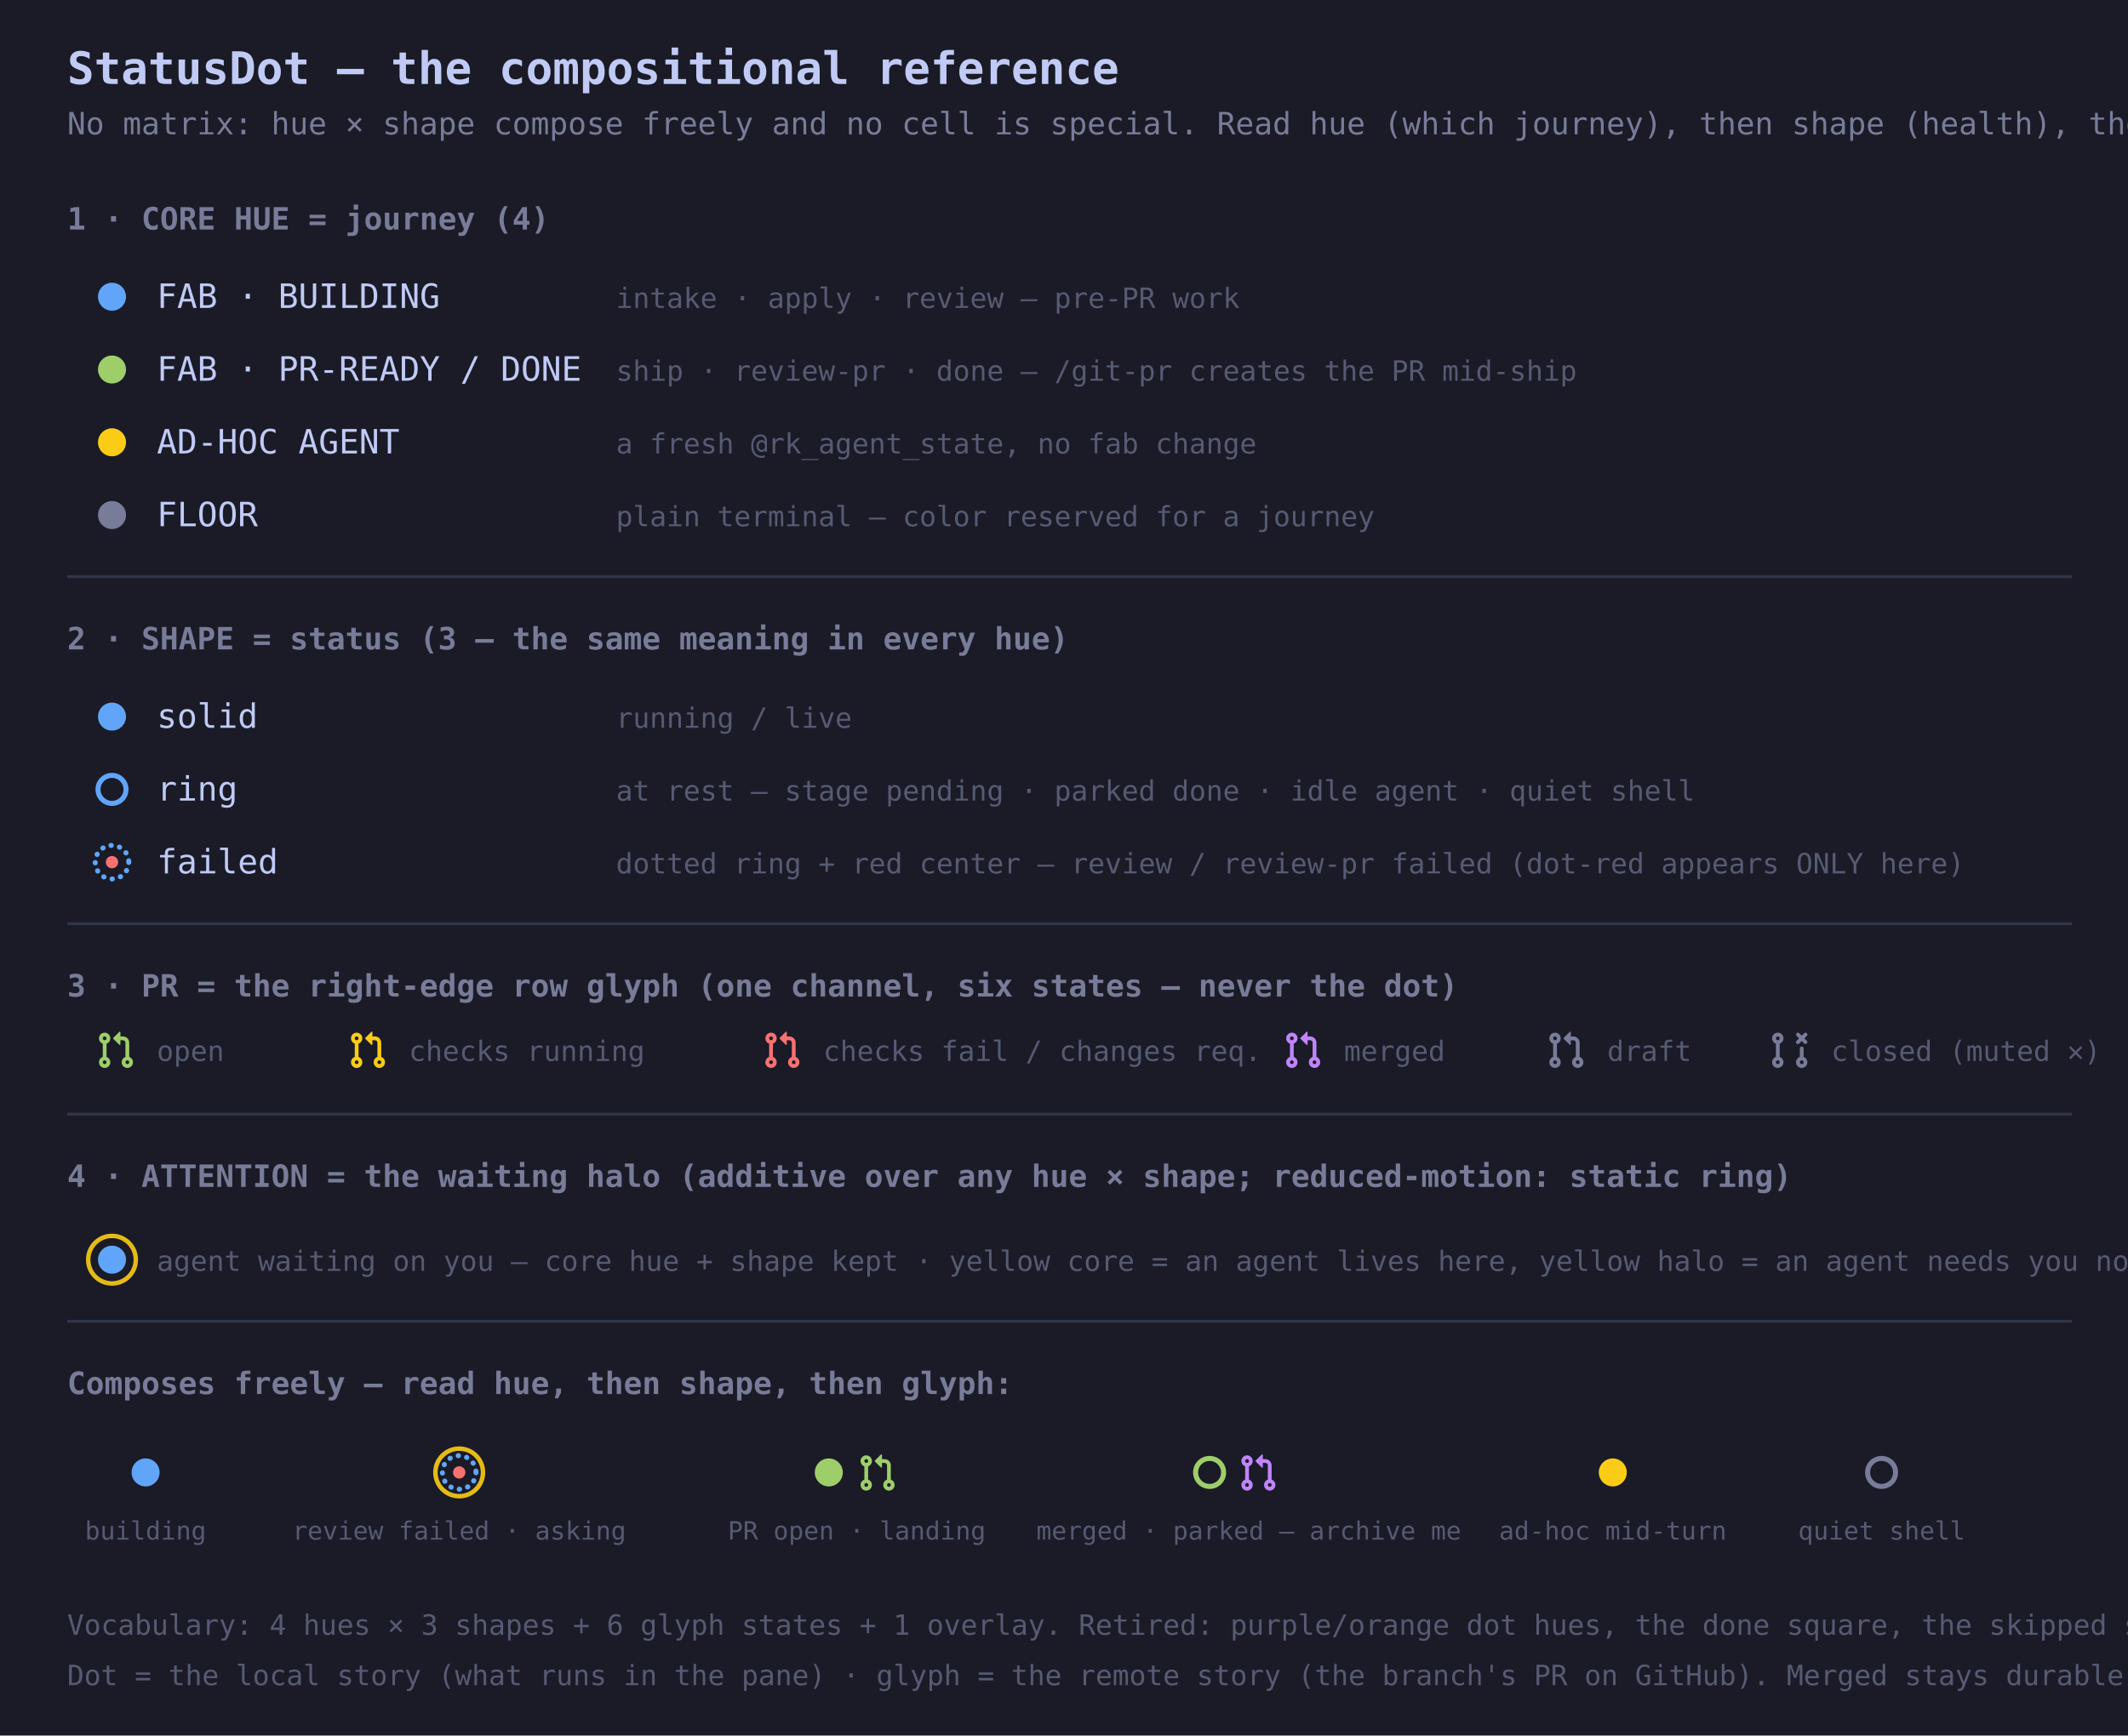
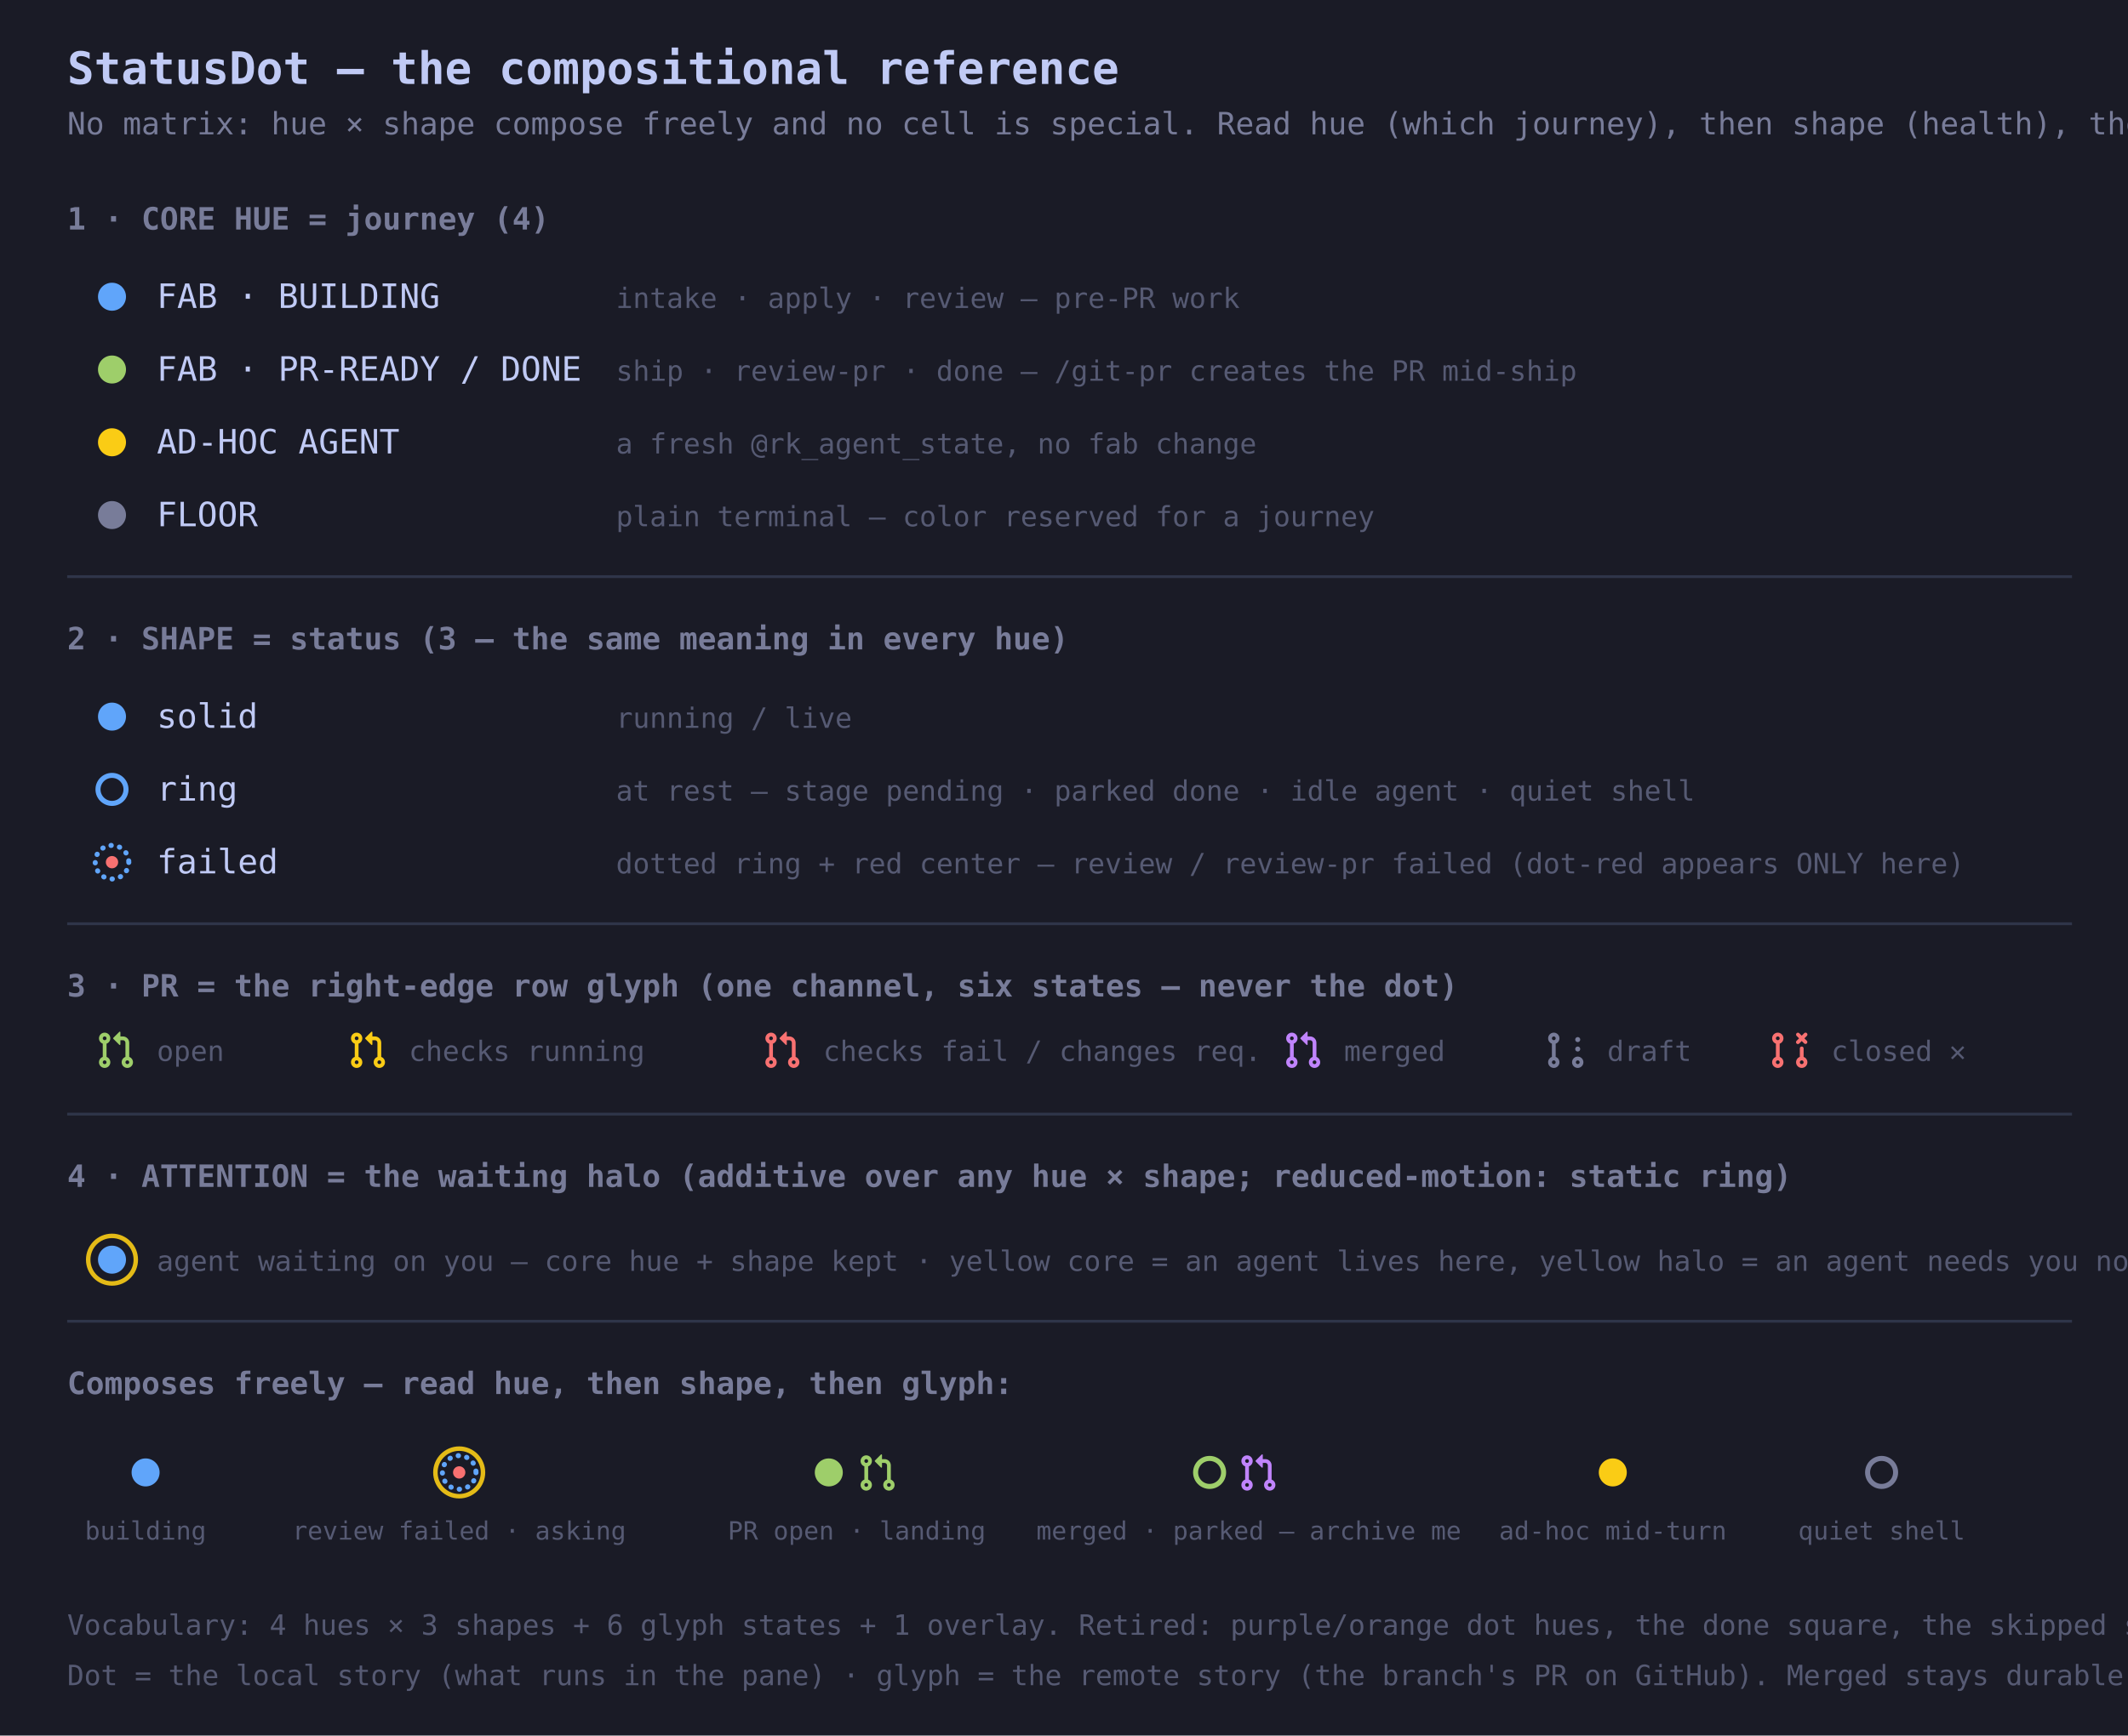
<svg xmlns="http://www.w3.org/2000/svg" width="760" height="620" viewBox="0 0 760 620" font-family="ui-monospace, SFMono-Regular, Menlo, Consolas, monospace">
  <defs>
    <path id="prClosed" d="M3.25 1A2.25 2.25 0 0 1 4 5.372v5.256a2.251 2.251 0 1 1-1.5 0V5.372A2.251 2.251 0 0 1 3.25 1Zm9.5 5.5a.75.75 0 0 1 .75.75v3.378a2.251 2.251 0 1 1-1.5 0V7.25a.75.75 0 0 1 .75-.75Zm-2.03-5.273a.75.75 0 0 1 1.06 0l.97.97.97-.97a.748.748 0 0 1 1.265.332.75.75 0 0 1-.205.729l-.97.97.97.97a.751.751 0 0 1-.018 1.042.751.751 0 0 1-1.042.018l-.97-.97-.97.97a.749.749 0 0 1-1.275-.326.749.749 0 0 1 .215-.734l.97-.97-.97-.97a.75.75 0 0 1 0-1.06ZM2.5 3.25a.75.75 0 1 0 1.5 0 .75.75 0 0 0-1.5 0ZM3.25 12a.75.75 0 1 0 0 1.5.75.75 0 0 0 0-1.5Zm9.5 0a.75.75 0 1 0 0 1.5.75.75 0 0 0 0-1.5Z" />
+     <path id="prDraft" fill-rule="evenodd" d="M3.25 1A2.25 2.25 0 0 1 4 5.372v5.256a2.251 2.251 0 1 1-1.5 0V5.372A2.251 2.251 0 0 1 3.25 1ZM2.5 3.25a.75.75 0 1 0 1.5 0 .75.75 0 0 0-1.5 0ZM3.25 12a.75.75 0 1 0 0 1.5.75.75 0 0 0 0-1.5ZM12.75 10.5a2.25 2.25 0 1 1 0 4.5 2.25 2.25 0 0 1 0-4.5ZM12.75 12a.75.75 0 1 0 0 1.5.75.75 0 0 0 0-1.5ZM12.75 2.75a1 1 0 1 1 0 2 1 1 0 0 1 0-2ZM12.75 6.5a1 1 0 1 1 0 2 1 1 0 0 1 0-2Z" />
    <path id="pr" d="M1.5 3.25a2.25 2.25 0 1 1 3 2.122v5.256a2.251 2.251 0 1 1-1.5 0V5.372A2.25 2.25 0 0 1 1.5 3.25Zm5.677-.177L9.573.677A.25.25 0 0 1 10 .854V2.5h1A2.5 2.5 0 0 1 13.5 5v5.628a2.251 2.251 0 1 1-1.5 0V5a1 1 0 0 0-1-1h-1v1.646a.25.25 0 0 1-.427.177L7.177 3.427a.25.25 0 0 1 0-.354ZM3.75 2.5a.75.75 0 1 0 0 1.5.75.75 0 0 0 0-1.5Zm0 9.5a.75.75 0 1 0 0 1.5.75.75 0 0 0 0-1.5Zm8.25.75a.75.75 0 1 0 1.5 0 .75.75 0 0 0-1.5 0Z" />
  </defs>
  <rect x="0" y="0" width="760" height="620" fill="#1a1b26" />
  <text x="24" y="30" font-size="16" font-weight="700" fill="#c0caf5">StatusDot — the compositional reference</text>
  <text x="24" y="48" font-size="11" fill="#787c99">No matrix: hue × shape compose freely and no cell is special. Read hue (which journey), then shape (health), then glyph (PR).</text>
  <text x="24" y="82" font-size="11" font-weight="700" fill="#787c99">1 · CORE HUE = journey (4)</text>
  <circle cx="40" cy="106" r="5" fill="#60a5fa" />
  <text x="56" y="110" font-size="12" fill="#c0caf5">FAB · BUILDING</text>
  <text x="220" y="110" font-size="10" fill="#565a73">intake · apply · review — pre-PR work</text>
  <circle cx="40" cy="132" r="5" fill="#9ece6a" />
  <text x="56" y="136" font-size="12" fill="#c0caf5">FAB · PR-READY / DONE</text>
  <text x="220" y="136" font-size="10" fill="#565a73">ship · review-pr · done — /git-pr creates the PR mid-ship</text>
  <circle cx="40" cy="158" r="5" fill="#facc15" />
  <text x="56" y="162" font-size="12" fill="#c0caf5">AD-HOC AGENT</text>
  <text x="220" y="162" font-size="10" fill="#565a73">a fresh @rk_agent_state, no fab change</text>
  <circle cx="40" cy="184" r="5" fill="#787c99" />
  <text x="56" y="188" font-size="12" fill="#c0caf5">FLOOR</text>
  <text x="220" y="188" font-size="10" fill="#565a73">plain terminal — color reserved for a journey</text>
  <line x1="24" y1="206" x2="740" y2="206" stroke="#2f3549" stroke-width="1" />
  <text x="24" y="232" font-size="11" font-weight="700" fill="#787c99">2 · SHAPE = status (3 — the same meaning in every hue)</text>
  <circle cx="40" cy="256" r="5" fill="#60a5fa" />
  <text x="56" y="260" font-size="12" fill="#c0caf5">solid</text>
  <text x="220" y="260" font-size="10" fill="#565a73">running / live</text>
  <circle cx="40" cy="282" r="5" fill="none" stroke="#60a5fa" stroke-width="1.8" />
  <text x="56" y="286" font-size="12" fill="#c0caf5">ring</text>
  <text x="220" y="286" font-size="10" fill="#565a73">at rest — stage pending · parked done · idle agent · quiet shell</text>
  <circle cx="40" cy="308" r="6" fill="none" stroke="#60a5fa" stroke-width="1.8" stroke-linecap="round" stroke-dasharray="0.1 3" />
  <circle cx="40" cy="308" r="2.2" fill="#f87171" />
  <text x="56" y="312" font-size="12" fill="#c0caf5">failed</text>
  <text x="220" y="312" font-size="10" fill="#565a73">dotted ring + red center — review / review-pr failed (dot-red appears ONLY here)</text>
  <line x1="24" y1="330" x2="740" y2="330" stroke="#2f3549" stroke-width="1" />
  <text x="24" y="356" font-size="11" font-weight="700" fill="#787c99">3 · PR = the right-edge row glyph (one channel, six states — never the dot)</text>
  <g fill="#9ece6a" transform="translate(34,368) scale(0.9)">
    <use href="#pr" />
  </g>
  <text x="56" y="379" font-size="10" fill="#565a73">open</text>
  <g fill="#facc15" transform="translate(124,368) scale(0.9)">
    <use href="#pr" />
  </g>
  <text x="146" y="379" font-size="10" fill="#565a73">checks running</text>
  <g fill="#f87171" transform="translate(272,368) scale(0.9)">
    <use href="#pr" />
  </g>
  <text x="294" y="379" font-size="10" fill="#565a73">checks fail / changes req.</text>
  <g fill="#c084fc" transform="translate(458,368) scale(0.9)">
    <use href="#pr" />
  </g>
  <text x="480" y="379" font-size="10" fill="#565a73">merged</text>
  <g fill="#787c99" transform="translate(552,368) scale(0.9)">
-     <use href="#pr" />
+     <use href="#prDraft" />
  </g>
  <text x="574" y="379" font-size="10" fill="#565a73">draft</text>
-   <g fill="#787c99" transform="translate(632,368) scale(0.9)">
+   <g fill="#f87171" transform="translate(632,368) scale(0.9)">
    <use href="#prClosed" />
  </g>
-   <text x="654" y="379" font-size="10" fill="#565a73">closed (muted ✕)</text>
+   <text x="654" y="379" font-size="10" fill="#565a73">closed ✕</text>
  <line x1="24" y1="398" x2="740" y2="398" stroke="#2f3549" stroke-width="1" />
  <text x="24" y="424" font-size="11" font-weight="700" fill="#787c99">4 · ATTENTION = the waiting halo (additive over any hue × shape; reduced-motion: static ring)</text>
  <circle cx="40" cy="450" r="8.5" fill="none" stroke="#facc15" stroke-width="1.6" opacity="0.9" />
  <circle cx="40" cy="450" r="5" fill="#60a5fa" />
  <text x="56" y="454" font-size="10" fill="#565a73">agent waiting on you — core hue + shape kept · yellow core = an agent lives here, yellow halo = an agent needs you now</text>
  <line x1="24" y1="472" x2="740" y2="472" stroke="#2f3549" stroke-width="1" />
  <text x="24" y="498" font-size="11" font-weight="700" fill="#787c99">Composes freely — read hue, then shape, then glyph:</text>
  <circle cx="52" cy="526" r="5" fill="#60a5fa" />
  <text x="52" y="550" font-size="9" fill="#565a73" text-anchor="middle">building</text>
  <circle cx="164" cy="526" r="8.5" fill="none" stroke="#facc15" stroke-width="1.6" opacity="0.9" />
  <circle cx="164" cy="526" r="6" fill="none" stroke="#60a5fa" stroke-width="1.8" stroke-linecap="round" stroke-dasharray="0.1 3" />
  <circle cx="164" cy="526" r="2.2" fill="#f87171" />
  <text x="164" y="550" font-size="9" fill="#565a73" text-anchor="middle">review failed · asking</text>
  <circle cx="296" cy="526" r="5" fill="#9ece6a" />
  <g fill="#9ece6a" transform="translate(306,519) scale(0.9)">
    <use href="#pr" />
  </g>
  <text x="306" y="550" font-size="9" fill="#565a73" text-anchor="middle">PR open · landing</text>
  <circle cx="432" cy="526" r="5" fill="none" stroke="#9ece6a" stroke-width="1.8" />
  <g fill="#c084fc" transform="translate(442,519) scale(0.9)">
    <use href="#pr" />
  </g>
  <text x="446" y="550" font-size="9" fill="#565a73" text-anchor="middle">merged · parked — archive me</text>
  <circle cx="576" cy="526" r="5" fill="#facc15" />
  <text x="576" y="550" font-size="9" fill="#565a73" text-anchor="middle">ad-hoc mid-turn</text>
  <circle cx="672" cy="526" r="5" fill="none" stroke="#787c99" stroke-width="1.8" />
  <text x="672" y="550" font-size="9" fill="#565a73" text-anchor="middle">quiet shell</text>
  <text x="24" y="584" font-size="10" fill="#565a73">Vocabulary: 4 hues × 3 shapes + 6 glyph states + 1 overlay. Retired: purple/orange dot hues, the done square, the skipped shape/column.</text>
  <text x="24" y="602" font-size="10" fill="#565a73">Dot = the local story (what runs in the pane) · glyph = the remote story (the branch's PR on GitHub). Merged stays durable via the state-all derivation (D2).</text>
</svg>
